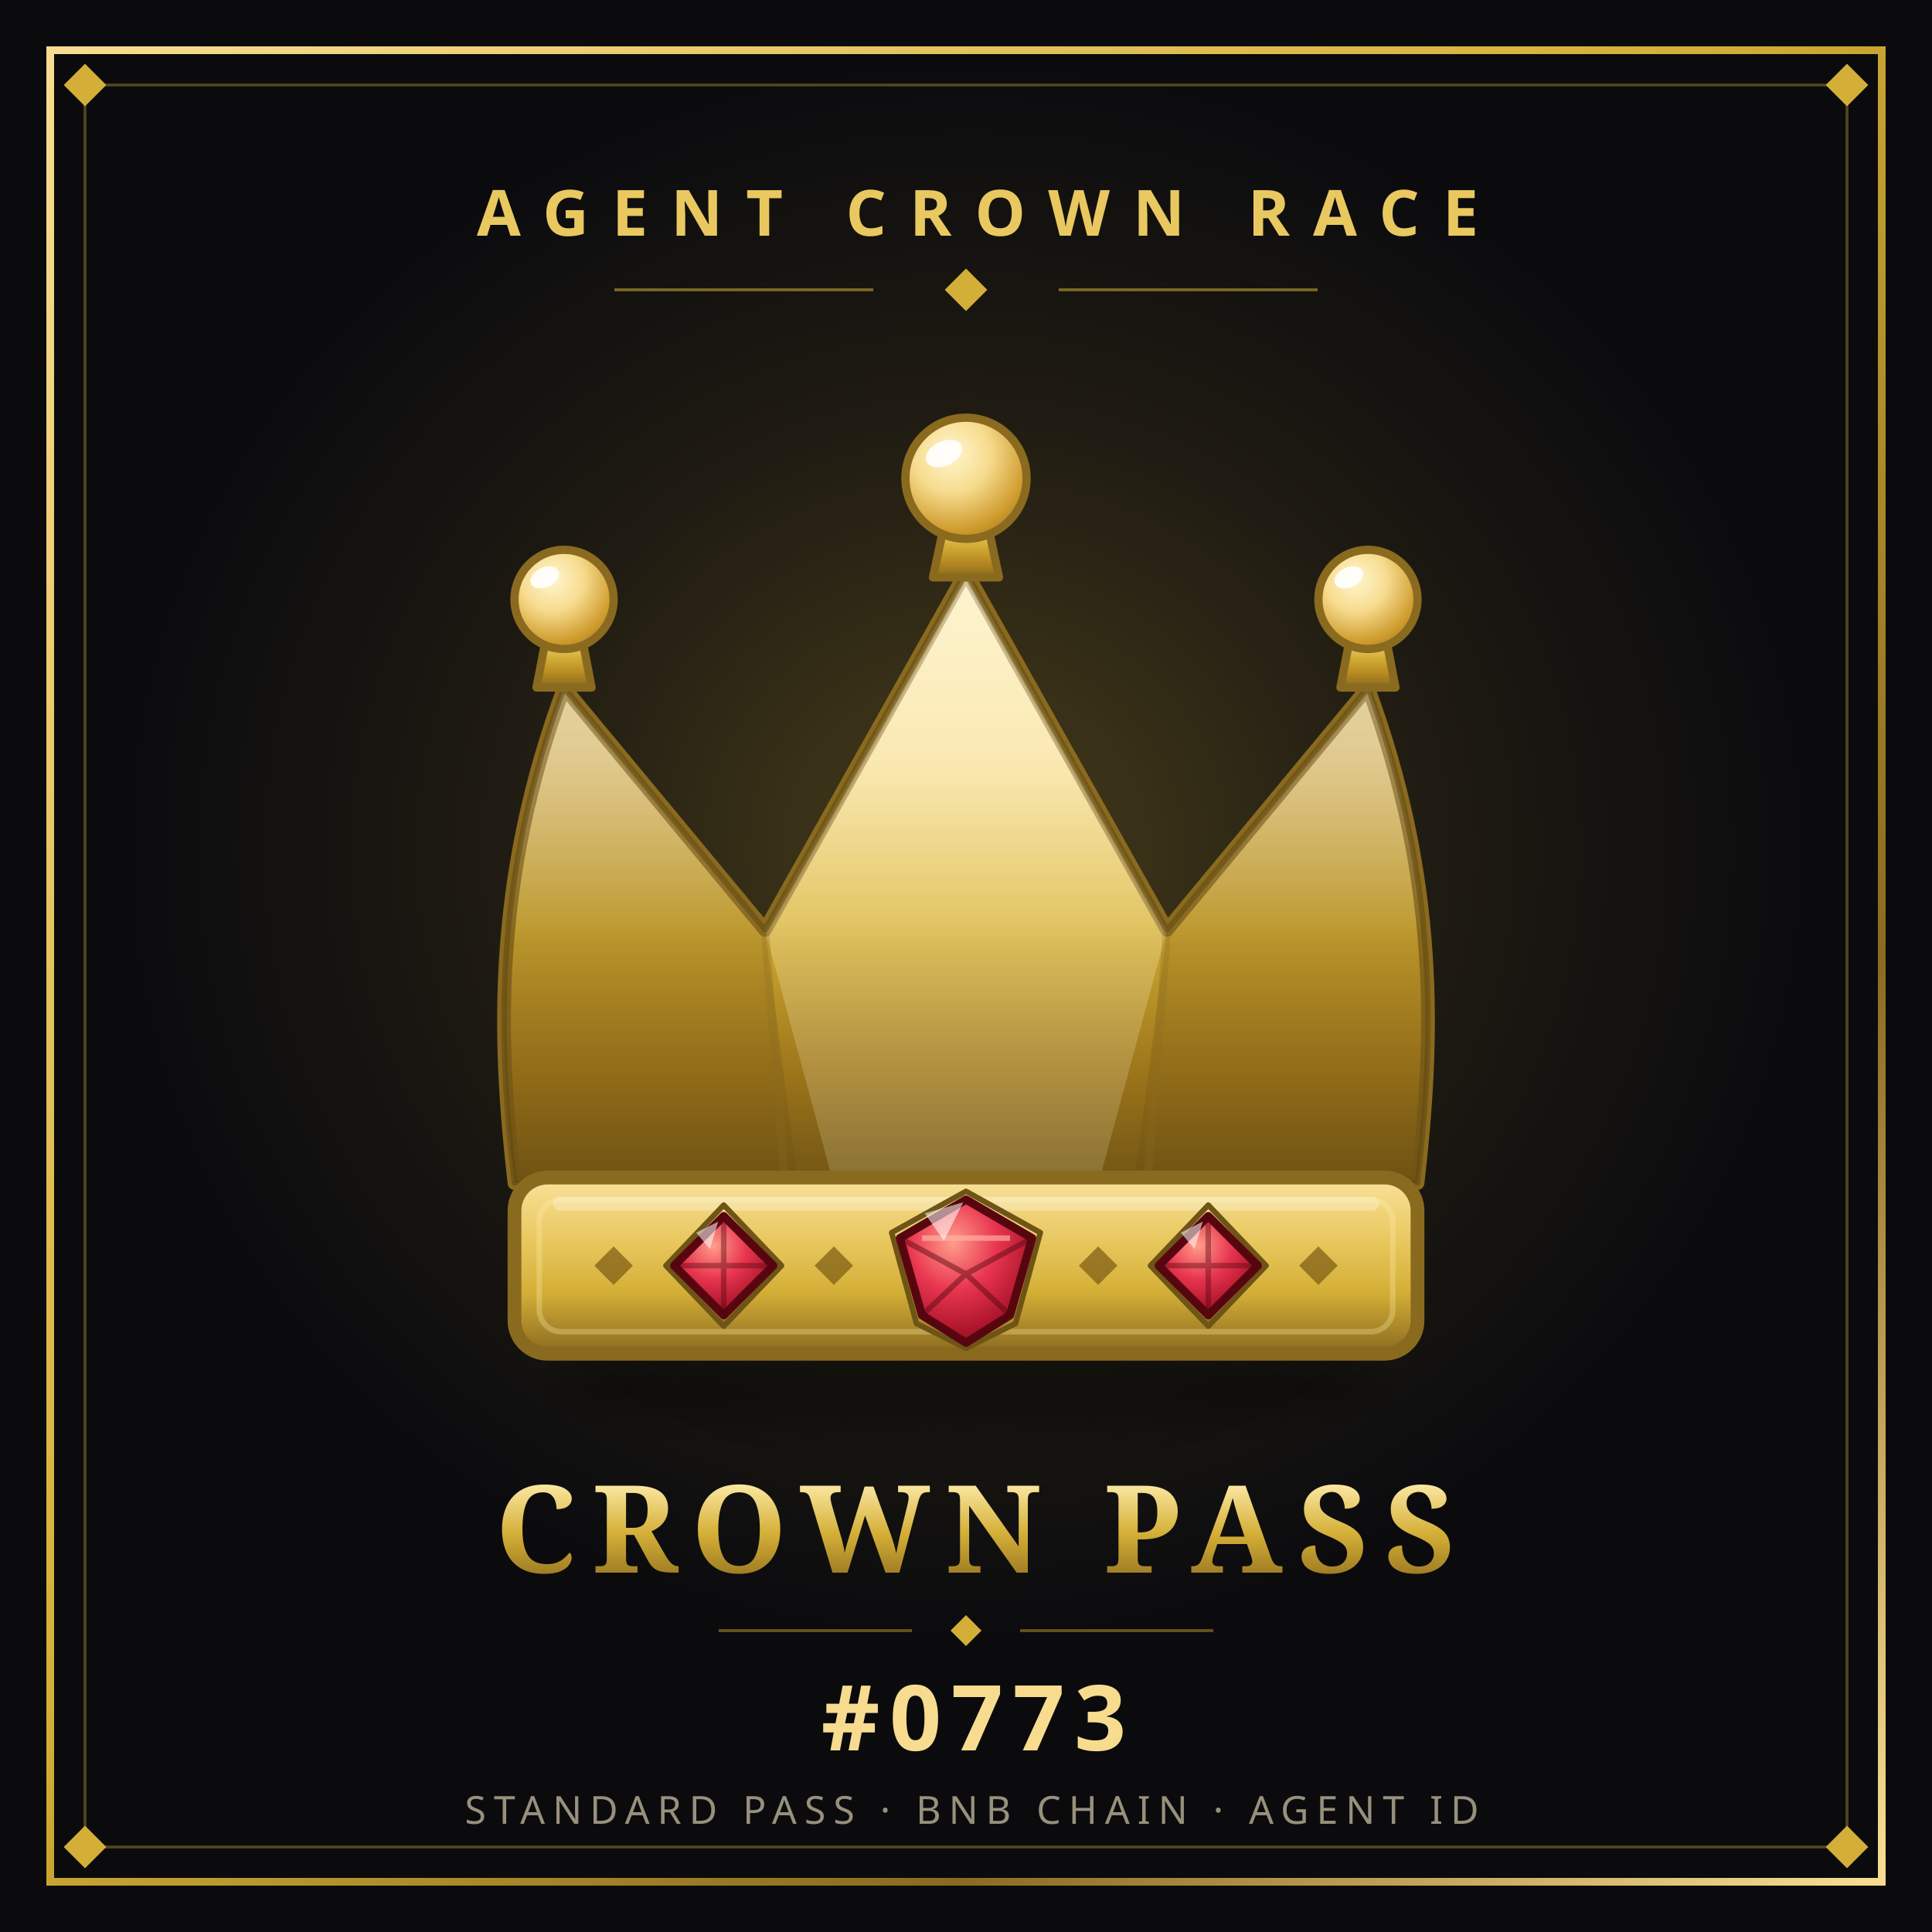
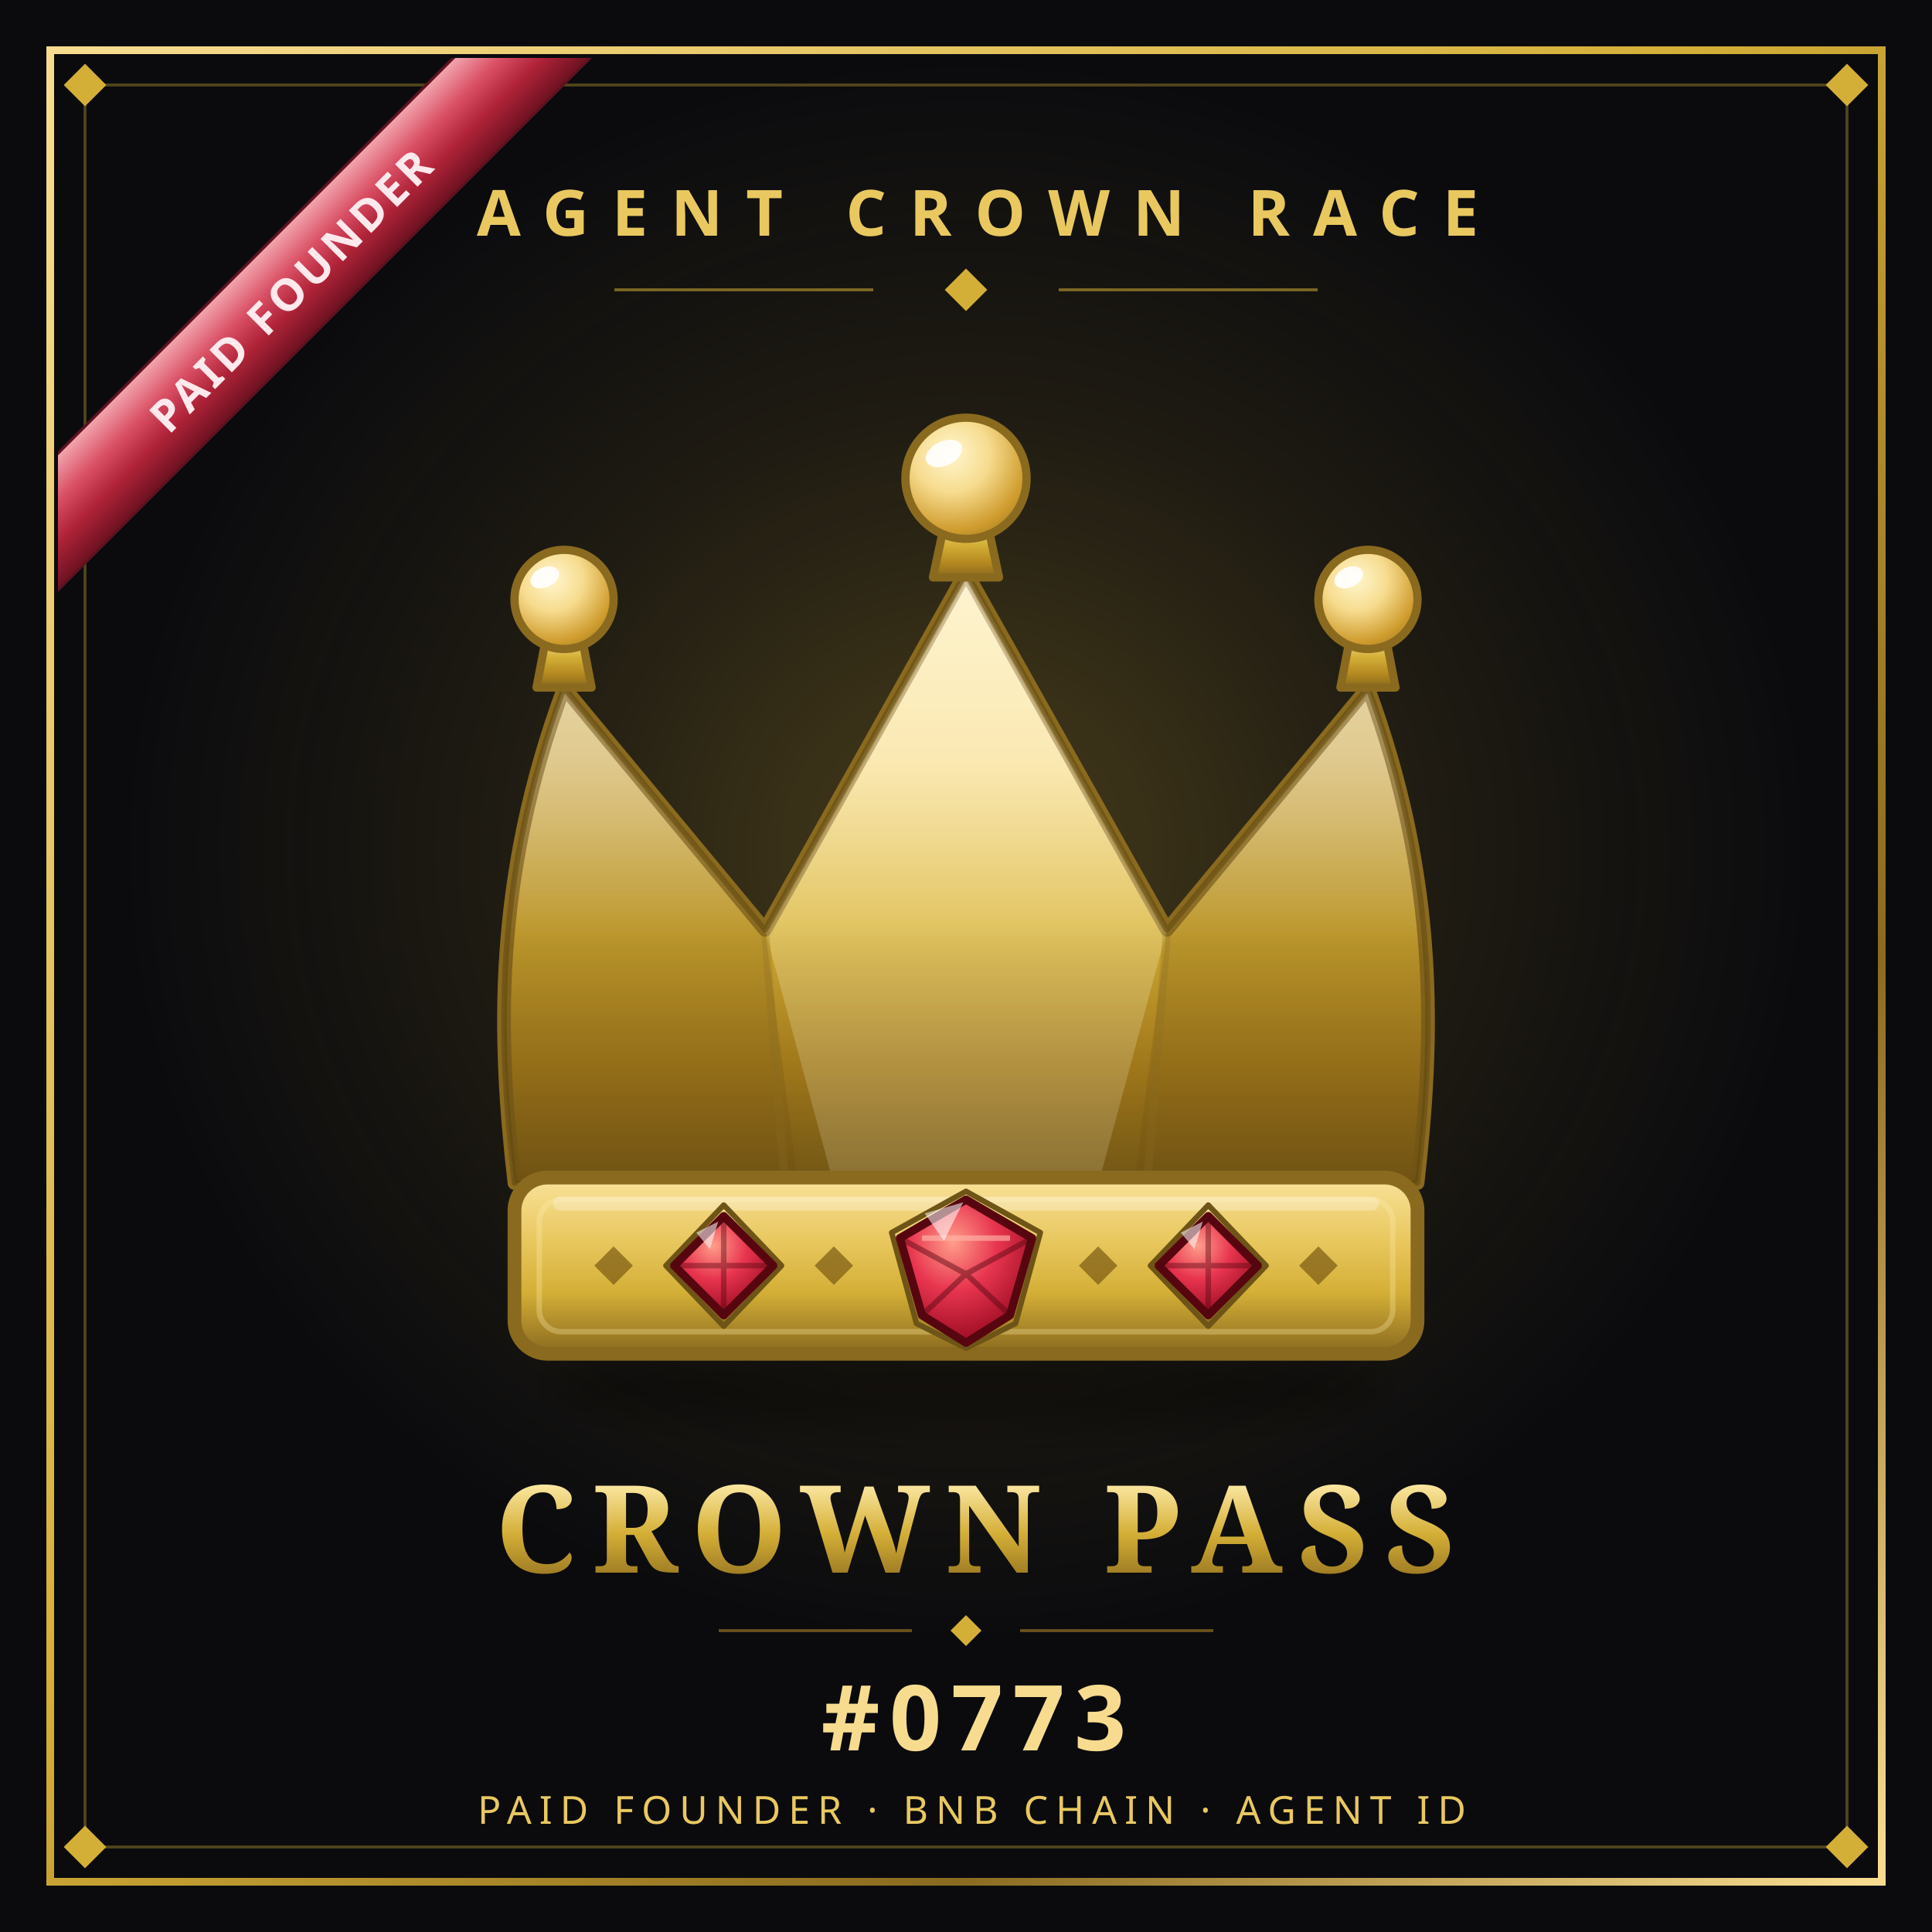
<svg xmlns="http://www.w3.org/2000/svg" viewBox="0 0 1000 1000" role="img" aria-label="Crown Pass #0773">
  <defs>
    <radialGradient id="passGlow" cx=".5" cy=".5" r=".5">
      <stop offset="0" stop-color="#d4af37" stop-opacity=".30" />
      <stop offset=".55" stop-color="#d4af37" stop-opacity=".10" />
      <stop offset="1" stop-color="#d4af37" stop-opacity="0" />
    </radialGradient>
    <linearGradient id="frameGold" x1="0" y1="0" x2="1" y2="1">
      <stop offset="0" stop-color="#f7dc8f" />
      <stop offset=".45" stop-color="#d4af37" />
      <stop offset=".75" stop-color="#8a6a1f" />
      <stop offset="1" stop-color="#f7dc8f" />
    </linearGradient>
    <linearGradient id="titleGold" x1="0" y1="0" x2="0" y2="1">
      <stop offset="0" stop-color="#fbe7a1" />
      <stop offset=".55" stop-color="#d4af37" />
      <stop offset="1" stop-color="#a07d24" />
    </linearGradient>
    <clipPath id="cardClip">
      <rect x="30" y="30" width="940" height="940" />
    </clipPath>
  </defs>
  <defs>
+     <linearGradient id="founderBand" x1="0" y1="0" x2="0" y2="1">
+       <stop offset="0" stop-color="#f3a7b0" />
+       <stop offset=".35" stop-color="#d94f63" />
+       <stop offset=".65" stop-color="#b02338" />
+       <stop offset="1" stop-color="#6d1122" />
+     </linearGradient>
    <linearGradient id="goldBody" x1="0" y1="0" x2="0" y2="1">
      <stop offset="0" stop-color="#fbe7a1" />
      <stop offset=".3" stop-color="#f7dc8f" />
      <stop offset=".58" stop-color="#d4af37" />
      <stop offset=".82" stop-color="#b3871f" />
      <stop offset="1" stop-color="#8a6a1f" />
    </linearGradient>
    <linearGradient id="goldBand" x1="0" y1="0" x2="0" y2="1">
      <stop offset="0" stop-color="#f9e29a" />
      <stop offset=".35" stop-color="#e9c860" />
      <stop offset=".65" stop-color="#d4af37" />
      <stop offset="1" stop-color="#8a6a1f" />
    </linearGradient>
    <radialGradient id="orbGrad" cx=".38" cy=".3" r=".9">
      <stop offset="0" stop-color="#fff6cf" />
      <stop offset=".35" stop-color="#f7dc8f" />
      <stop offset=".7" stop-color="#cf9c2e" />
      <stop offset="1" stop-color="#8a6a1f" />
    </radialGradient>
    <radialGradient id="rubyGrad" cx=".4" cy=".3" r=".95">
      <stop offset="0" stop-color="#ff9d8a" />
      <stop offset=".35" stop-color="#e8354f" />
      <stop offset=".68" stop-color="#a8122a" />
      <stop offset="1" stop-color="#5f0815" />
    </radialGradient>
    <linearGradient id="sheenGrad" x1="0" y1="0" x2="0" y2="1">
      <stop offset="0" stop-color="#ffffff" stop-opacity=".5" />
      <stop offset="1" stop-color="#ffffff" stop-opacity="0" />
    </linearGradient>
    <linearGradient id="shadeGrad" x1="0" y1="0" x2="0" y2="1">
      <stop offset="0" stop-color="#463004" stop-opacity="0" />
      <stop offset="1" stop-color="#463004" stop-opacity=".38" />
    </linearGradient>
    <filter id="blur6" x="-40%" y="-40%" width="180%" height="180%">
      <feGaussianBlur stdDeviation="6" />
    </filter>
    <clipPath id="bodyClip">
      <path d="M92 332 C86 280 84 222 110 152 L183 240 L256 110 L329 240 L402 152 C428 222 426 280 420 332 Z" />
    </clipPath>
  </defs>
  <rect width="1000" height="1000" fill="#0b0b0e" />
  <ellipse cx="500" cy="440" rx="440" ry="410" fill="url(#passGlow)" />
  <rect x="26" y="26" width="948" height="948" fill="none" stroke="url(#frameGold)" stroke-width="4" />
  <rect x="44" y="44" width="912" height="912" fill="none" stroke="#d4af37" stroke-width="1.5" opacity=".35" />
  <path d="M44 33 L55 44 L44 55 L33 44 Z" fill="#d4af37" />
  <path d="M956 33 L967 44 L956 55 L945 44 Z" fill="#d4af37" />
  <path d="M44 945 L55 956 L44 967 L33 956 Z" fill="#d4af37" />
  <path d="M956 945 L967 956 L956 967 L945 956 Z" fill="#d4af37" />
  <text x="506" y="122" text-anchor="middle" font-family="'Noto Sans', Arial, sans-serif" font-size="33" font-weight="600" letter-spacing="12" fill="#e9c860">AGENT CROWN RACE</text>
  <g stroke="#d4af37" opacity=".55">
    <path d="M318 150 H452 M548 150 H682" stroke-width="1.5" />
  </g>
  <path d="M500 139 L511 150 L500 161 L489 150 Z" fill="#d4af37" />
  <svg x="215" y="182" width="570" height="570" viewBox="56 30 400 400">
    <g id="crown">
      <ellipse cx="256" cy="406" rx="152" ry="15" fill="#000000" opacity=".30" filter="url(#blur6)" />
      <path d="M92 332 C86 280 84 222 110 152 L183 240 L256 110 L329 240 L402 152 C428 222 426 280 420 332 Z" fill="url(#goldBody)" stroke="#8a6a1f" stroke-width="5" stroke-linejoin="round" />
      <g clip-path="url(#bodyClip)">
        <polygon points="60,340 110,140 183,240 196,340" fill="#7a5a12" opacity=".26" />
        <polygon points="452,340 402,140 329,240 316,340" fill="#7a5a12" opacity=".26" />
        <polygon points="183,240 256,110 329,240 302,340 210,340" fill="#fff3bc" opacity=".30" />
        <rect x="60" y="96" width="392" height="150" fill="url(#sheenGrad)" />
        <rect x="60" y="238" width="392" height="102" fill="url(#shadeGrad)" />
      </g>
      <g stroke="#8a6a1f" stroke-width="3" opacity=".45" fill="none">
        <path d="M110 152 L183 240 L256 110 L329 240 L402 152" />
        <path d="M183 240 L190 330 M329 240 L322 330" opacity=".6" />
      </g>
      <path d="M92 332 C86 280 84 222 110 152 L183 240 L256 110 L329 240 L402 152 C428 222 426 280 420 332 Z" fill="none" stroke="#5f470e" stroke-width="2" stroke-linejoin="round" opacity=".55" />
      <path d="M100 152 L120 152 L115 126 L105 126 Z" fill="url(#goldBody)" stroke="#8a6a1f" stroke-width="3" stroke-linejoin="round" />
      <path d="M244 112 L268 112 L262 84 L250 84 Z" fill="url(#goldBody)" stroke="#8a6a1f" stroke-width="3" stroke-linejoin="round" />
      <path d="M392 152 L412 152 L407 126 L397 126 Z" fill="url(#goldBody)" stroke="#8a6a1f" stroke-width="3" stroke-linejoin="round" />
      <g stroke="#8a6a1f" stroke-width="3">
        <circle cx="110" cy="120" r="18" fill="url(#orbGrad)" />
        <circle cx="256" cy="76" r="22" fill="url(#orbGrad)" />
        <circle cx="402" cy="120" r="18" fill="url(#orbGrad)" />
      </g>
      <g fill="#ffffff">
        <ellipse cx="103" cy="112" rx="5.5" ry="3.6" opacity=".9" transform="rotate(-25 103 112)" />
        <ellipse cx="248" cy="67" rx="7" ry="4.4" opacity=".9" transform="rotate(-25 248 67)" />
        <ellipse cx="395" cy="112" rx="5.5" ry="3.6" opacity=".9" transform="rotate(-25 395 112)" />
      </g>
      <rect x="92" y="330" width="328" height="64" rx="12" fill="url(#goldBand)" stroke="#8a6a1f" stroke-width="5" />
      <rect x="101" y="338" width="310" height="48" rx="8" fill="none" stroke="#ffeeb0" stroke-width="2" opacity=".30" />
      <rect x="106" y="337" width="300" height="5" rx="2.5" fill="#ffffff" opacity=".26" />
      <g fill="#7a5a12" opacity=".7">
        <path d="M128 355 L135 362 L128 369 L121 362 Z" />
        <path d="M208 355 L215 362 L208 369 L201 362 Z" />
        <path d="M304 355 L311 362 L304 369 L297 362 Z" />
        <path d="M384 355 L391 362 L384 369 L377 362 Z" />
      </g>
      <g fill="url(#goldBand)" stroke="#6e5416" stroke-width="2" stroke-linejoin="round">
        <polygon points="256,335 283,350 274,383 256,392 238,383 229,350" />
        <polygon points="168,340 189,362 168,384 147,362" />
        <polygon points="344,340 365,362 344,384 323,362" />
      </g>
      <polygon points="256,338 280,352 272,380 256,390 240,380 232,352" fill="url(#rubyGrad)" stroke="#57060f" stroke-width="3" stroke-linejoin="round" />
      <g stroke="#ffb3a7" stroke-width="2" opacity=".65" fill="none">
        <path d="M240 352 L272 352" />
      </g>
      <g stroke="#50040d" stroke-width="2" opacity=".45" fill="none">
        <path d="M232 352 L256 365 L280 352 M240 380 L256 365 L272 380" />
      </g>
      <polygon points="241,343 255,339 248,353" fill="#ffffff" opacity=".55" />
      <g stroke="#57060f" stroke-width="3" stroke-linejoin="round">
        <polygon points="168,344 186,362 168,380 150,362" fill="url(#rubyGrad)" />
        <polygon points="344,344 362,362 344,380 326,362" fill="url(#rubyGrad)" />
      </g>
      <g stroke="#50040d" stroke-width="2" opacity=".4" fill="none">
        <path d="M150 362 L186 362 M168 344 L168 380" />
        <path d="M326 362 L362 362 M344 344 L344 380" />
      </g>
      <g fill="#ffffff" opacity=".55">
        <polygon points="158,350 166,346 163,356" />
        <polygon points="334,350 342,346 339,356" />
      </g>
    </g>
  </svg>
  <text x="505" y="814" text-anchor="middle" font-family="Georgia, 'Noto Serif', serif" font-size="63" font-weight="700" letter-spacing="8" fill="url(#titleGold)">CROWN PASS</text>
  <g stroke="#8a6a1f" opacity=".75">
    <path d="M372 844 H472 M528 844 H628" stroke-width="1.5" />
  </g>
  <path d="M500 836 L508 844 L500 852 L492 844 Z" fill="#d4af37" />
  <text x="504" y="906" text-anchor="middle" font-family="'Noto Sans', Arial, sans-serif" font-size="47" font-weight="600" letter-spacing="5" fill="#f7dc8f">#0773</text>
-   <text x="503" y="944" text-anchor="middle" font-family="'Noto Sans', Arial, sans-serif" font-size="20" letter-spacing="4" fill="#97907c">STANDARD PASS · BNB CHAIN · AGENT ID</text>
+   <text x="503" y="944" text-anchor="middle" font-family="'Noto Sans', Arial, sans-serif" font-size="20" letter-spacing="4" fill="#e9c860">PAID FOUNDER · BNB CHAIN · AGENT ID</text>
+   <g clip-path="url(#cardClip)">
+     <g transform="rotate(-45 150 150)">
+       <rect x="-90" y="125" width="480" height="50" fill="url(#founderBand)" stroke="#5e1220" stroke-width="1.5" />
+       <text x="150" y="159" text-anchor="middle" font-family="'Noto Sans', Arial, sans-serif" font-size="23" font-weight="700" letter-spacing="2" fill="#ffe9ec">PAID FOUNDER</text>
+     </g>
+   </g>
</svg>
